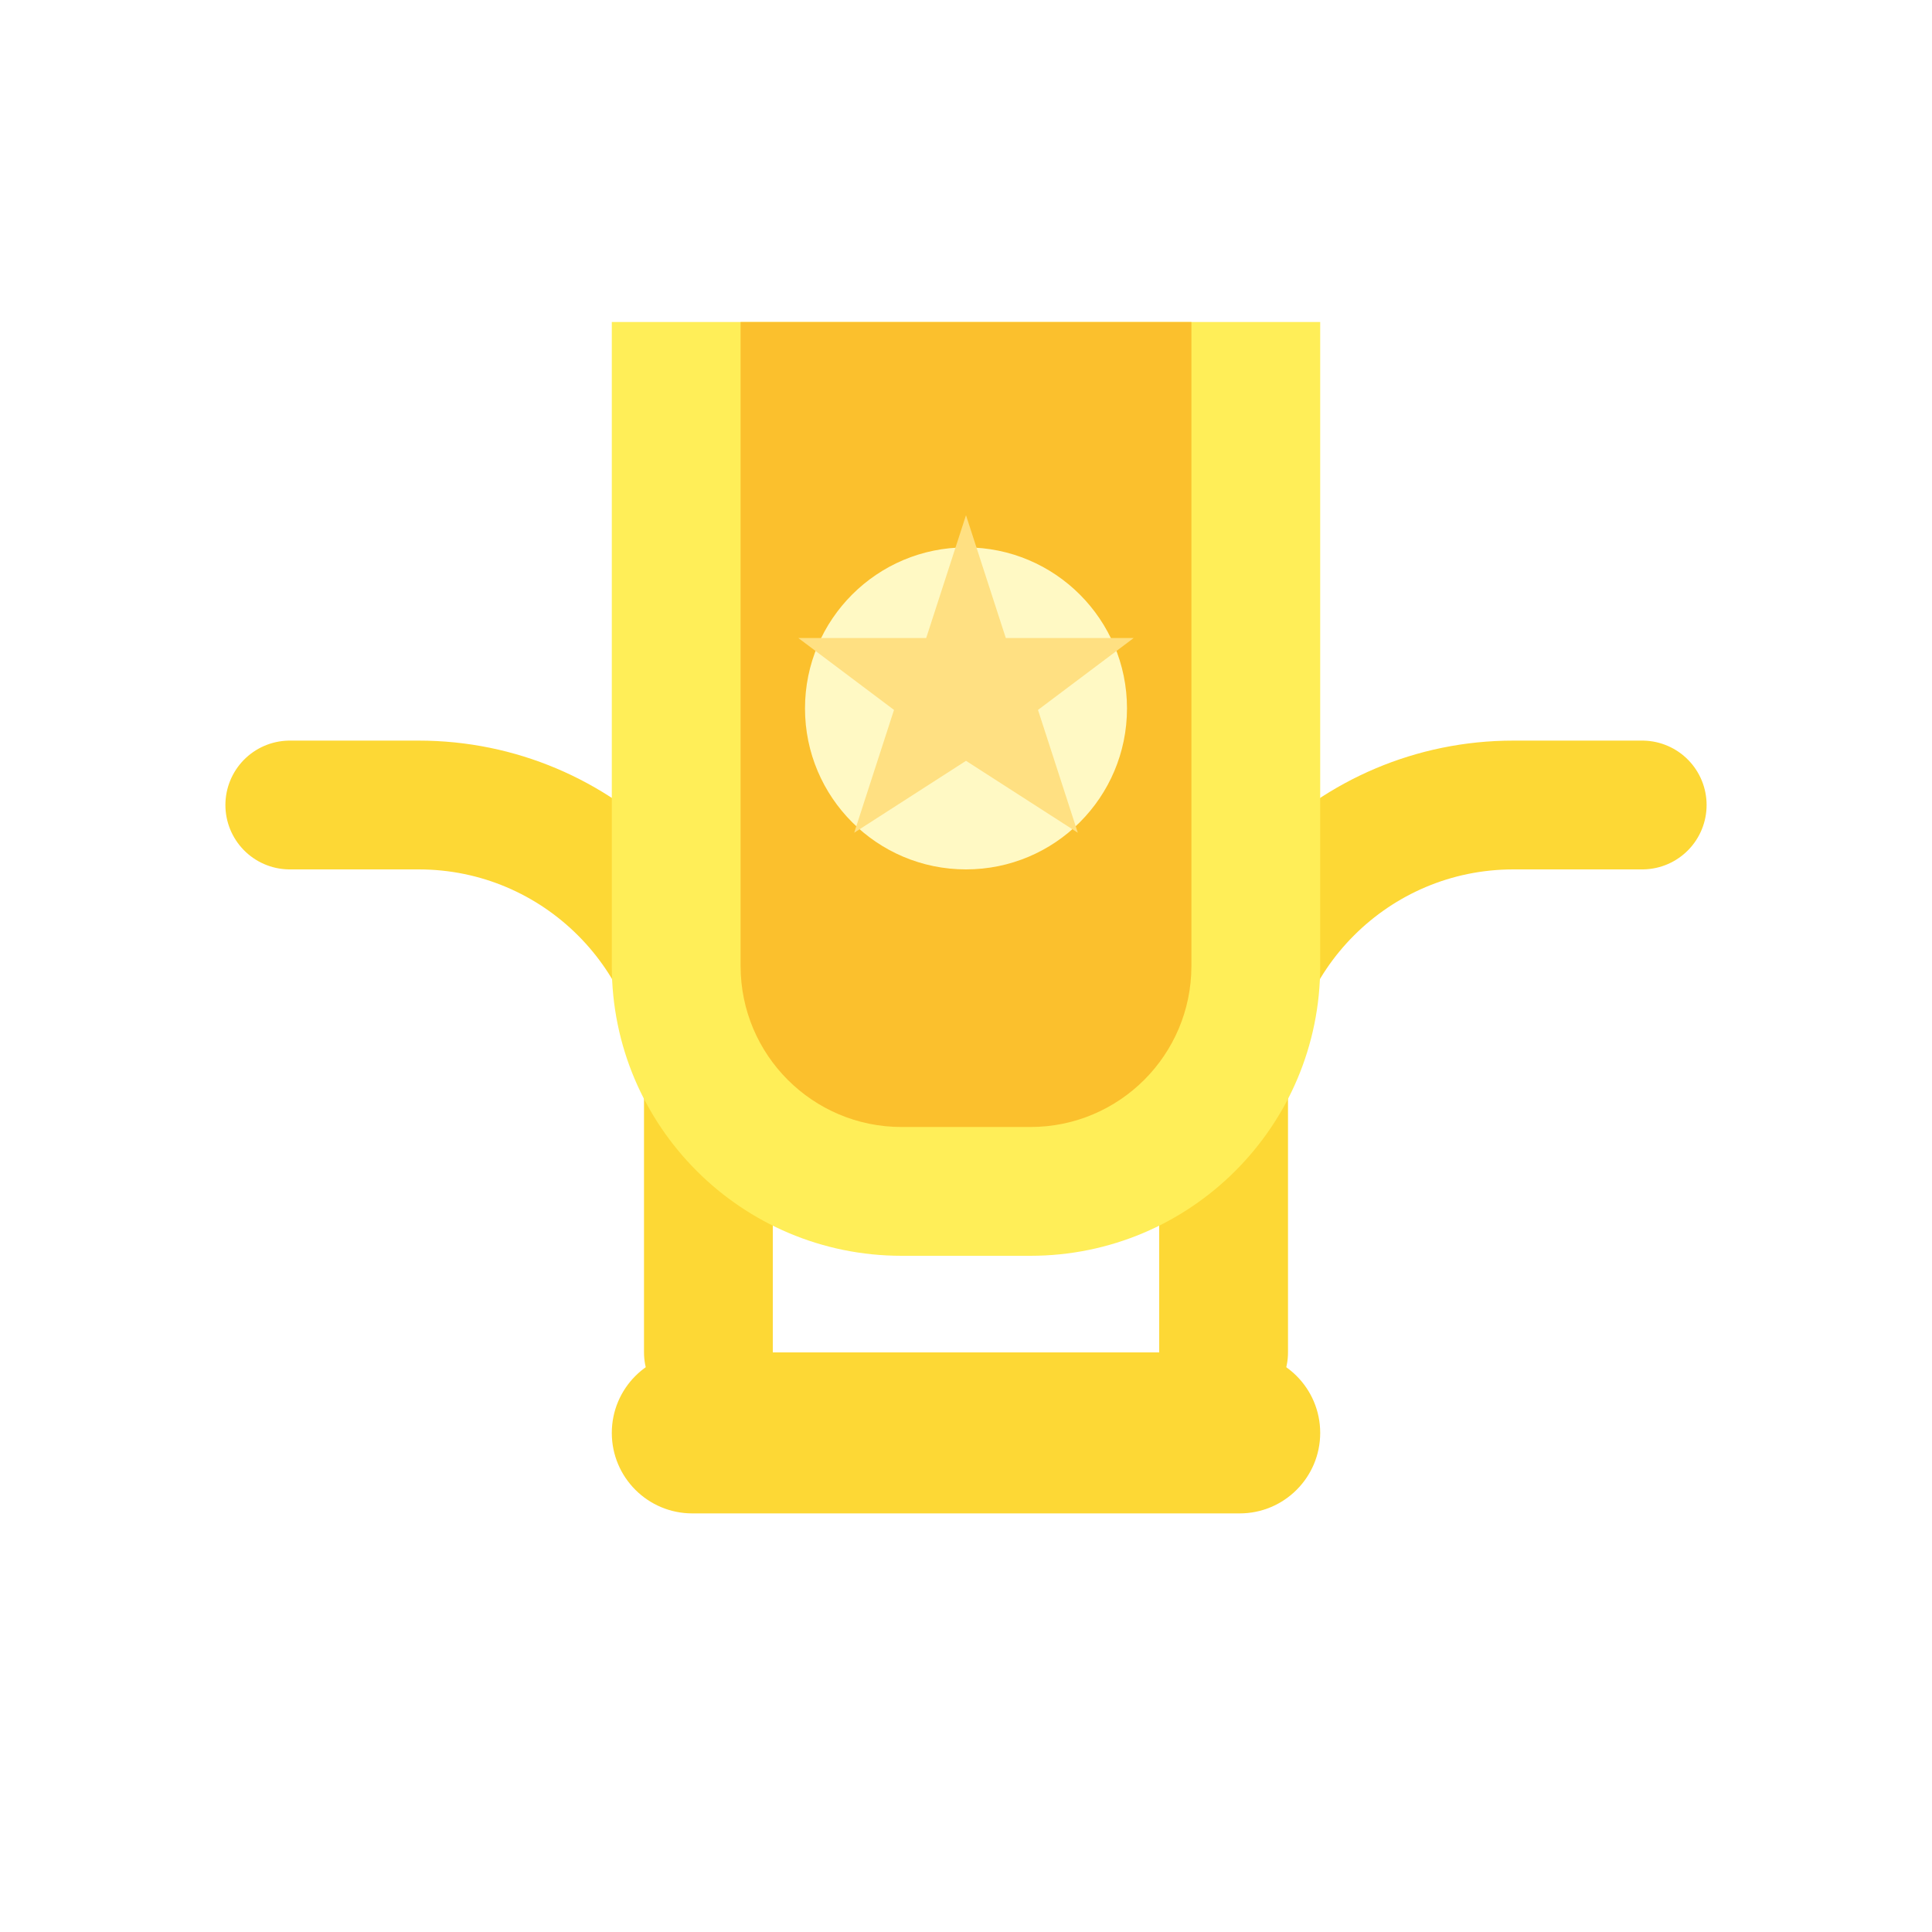
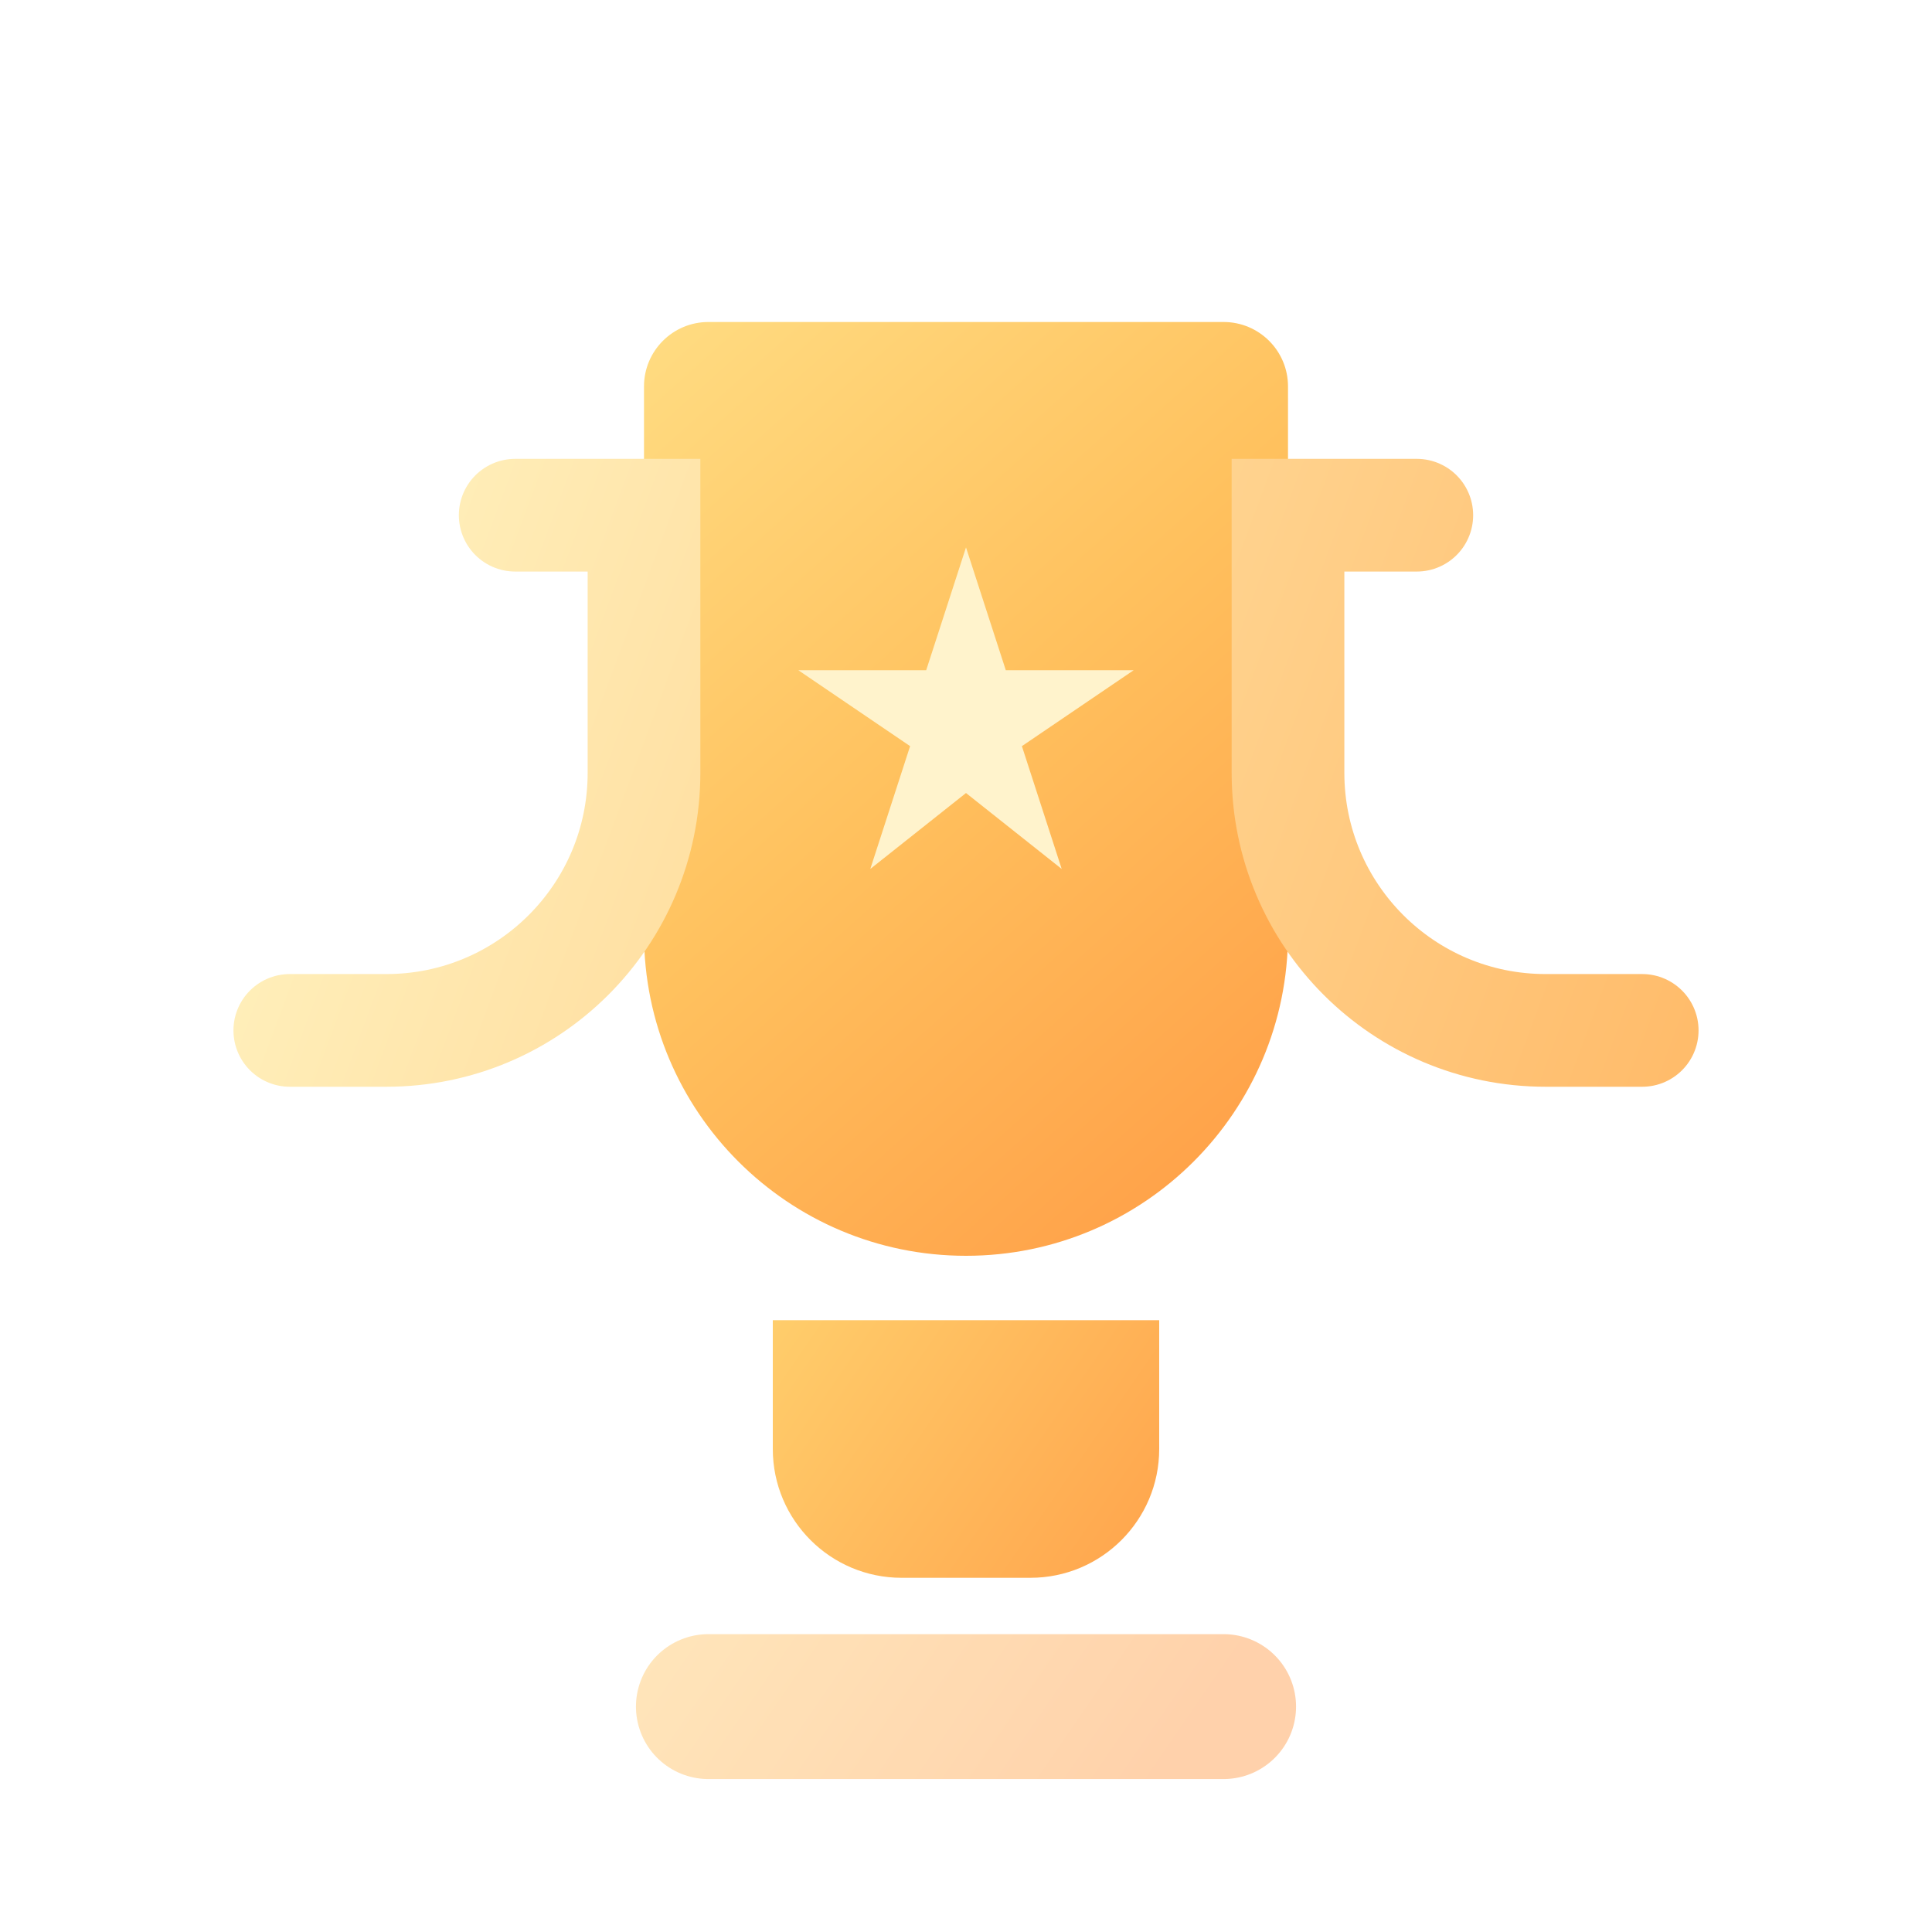
<svg xmlns="http://www.w3.org/2000/svg" width="120" height="120" viewBox="0 0 120 120" fill="none">
-   <rect x="38" y="84" width="44" height="10" rx="5" fill="#FDD835" />
-   <path d="M76 84V68C76 58.059 84.059 50 94 50H102" stroke="#FDD835" stroke-width="8" stroke-linecap="round" />
-   <path d="M44 84V68C44 58.059 35.941 50 26 50H18" stroke="#FDD835" stroke-width="8" stroke-linecap="round" />
-   <path d="M38 20H82V60C82 69.941 73.941 78 64 78H56C46.059 78 38 69.941 38 60V20Z" fill="#FFEE58" />
-   <path d="M46 20H74V60C74 65.523 69.523 70 64 70H56C50.477 70 46 65.523 46 60V20Z" fill="#FBC02D" />
-   <circle cx="60" cy="44" r="10" fill="#FFF9C4" />
-   <path d="M60 32L62.472 39.628H70.416L64.472 44.094L66.944 51.722L60 47.256L53.056 51.722L55.528 44.094L49.584 39.628H57.528L60 32Z" fill="#FFE082" />
+   <defs>
+     <linearGradient id="winTop" x1="34" y1="16" x2="86" y2="74" gradientUnits="userSpaceOnUse">
+       <stop stop-color="#FFE28A" />
+       <stop offset="0.5" stop-color="#FFC15E" />
+       <stop offset="1" stop-color="#FF9A44" />
+     </linearGradient>
+     <linearGradient id="winHandle" x1="16" y1="40" x2="102" y2="72" gradientUnits="userSpaceOnUse">
+       <stop stop-color="#FFF2BF" />
+       <stop offset="1" stop-color="#FFBC6B" />
+     </linearGradient>
+     <linearGradient id="winBase" x1="44" y1="82" x2="76" y2="104" gradientUnits="userSpaceOnUse">
+       <stop stop-color="#FFD26F" />
+       <stop offset="1" stop-color="#FF9A44" />
+     </linearGradient>
+   </defs>
+   <path d="M44 20H76C78.209 20 80 21.791 80 24V58C80 69.046 71.046 78 60 78C48.954 78 40 69.046 40 58V24C40 21.791 41.791 20 44 20Z" fill="url(#winTop)" />
+   <path d="M32 32H40V48C40 56.837 32.837 64 24 64H18" stroke="url(#winHandle)" stroke-width="7" stroke-linecap="round" />
+   <path d="M88 32H80V48C80 56.837 87.163 64 96 64H102" stroke="url(#winHandle)" stroke-width="7" stroke-linecap="round" />
+   <path d="M48 82H72V90C72 94.418 68.418 98 64 98H56C51.582 98 48 94.418 48 90V82Z" fill="url(#winBase)" />
+   <path d="M44 106H76" stroke="url(#winBase)" stroke-width="9" stroke-linecap="round" opacity="0.45" />
+   <path d="M60 34L62.472 41.628H70.416L63.472 46.344L65.944 53.972L60 49.256L54.056 53.972L56.528 46.344L49.584 41.628H57.528L60 34Z" fill="#FFF3CC" />
</svg>
